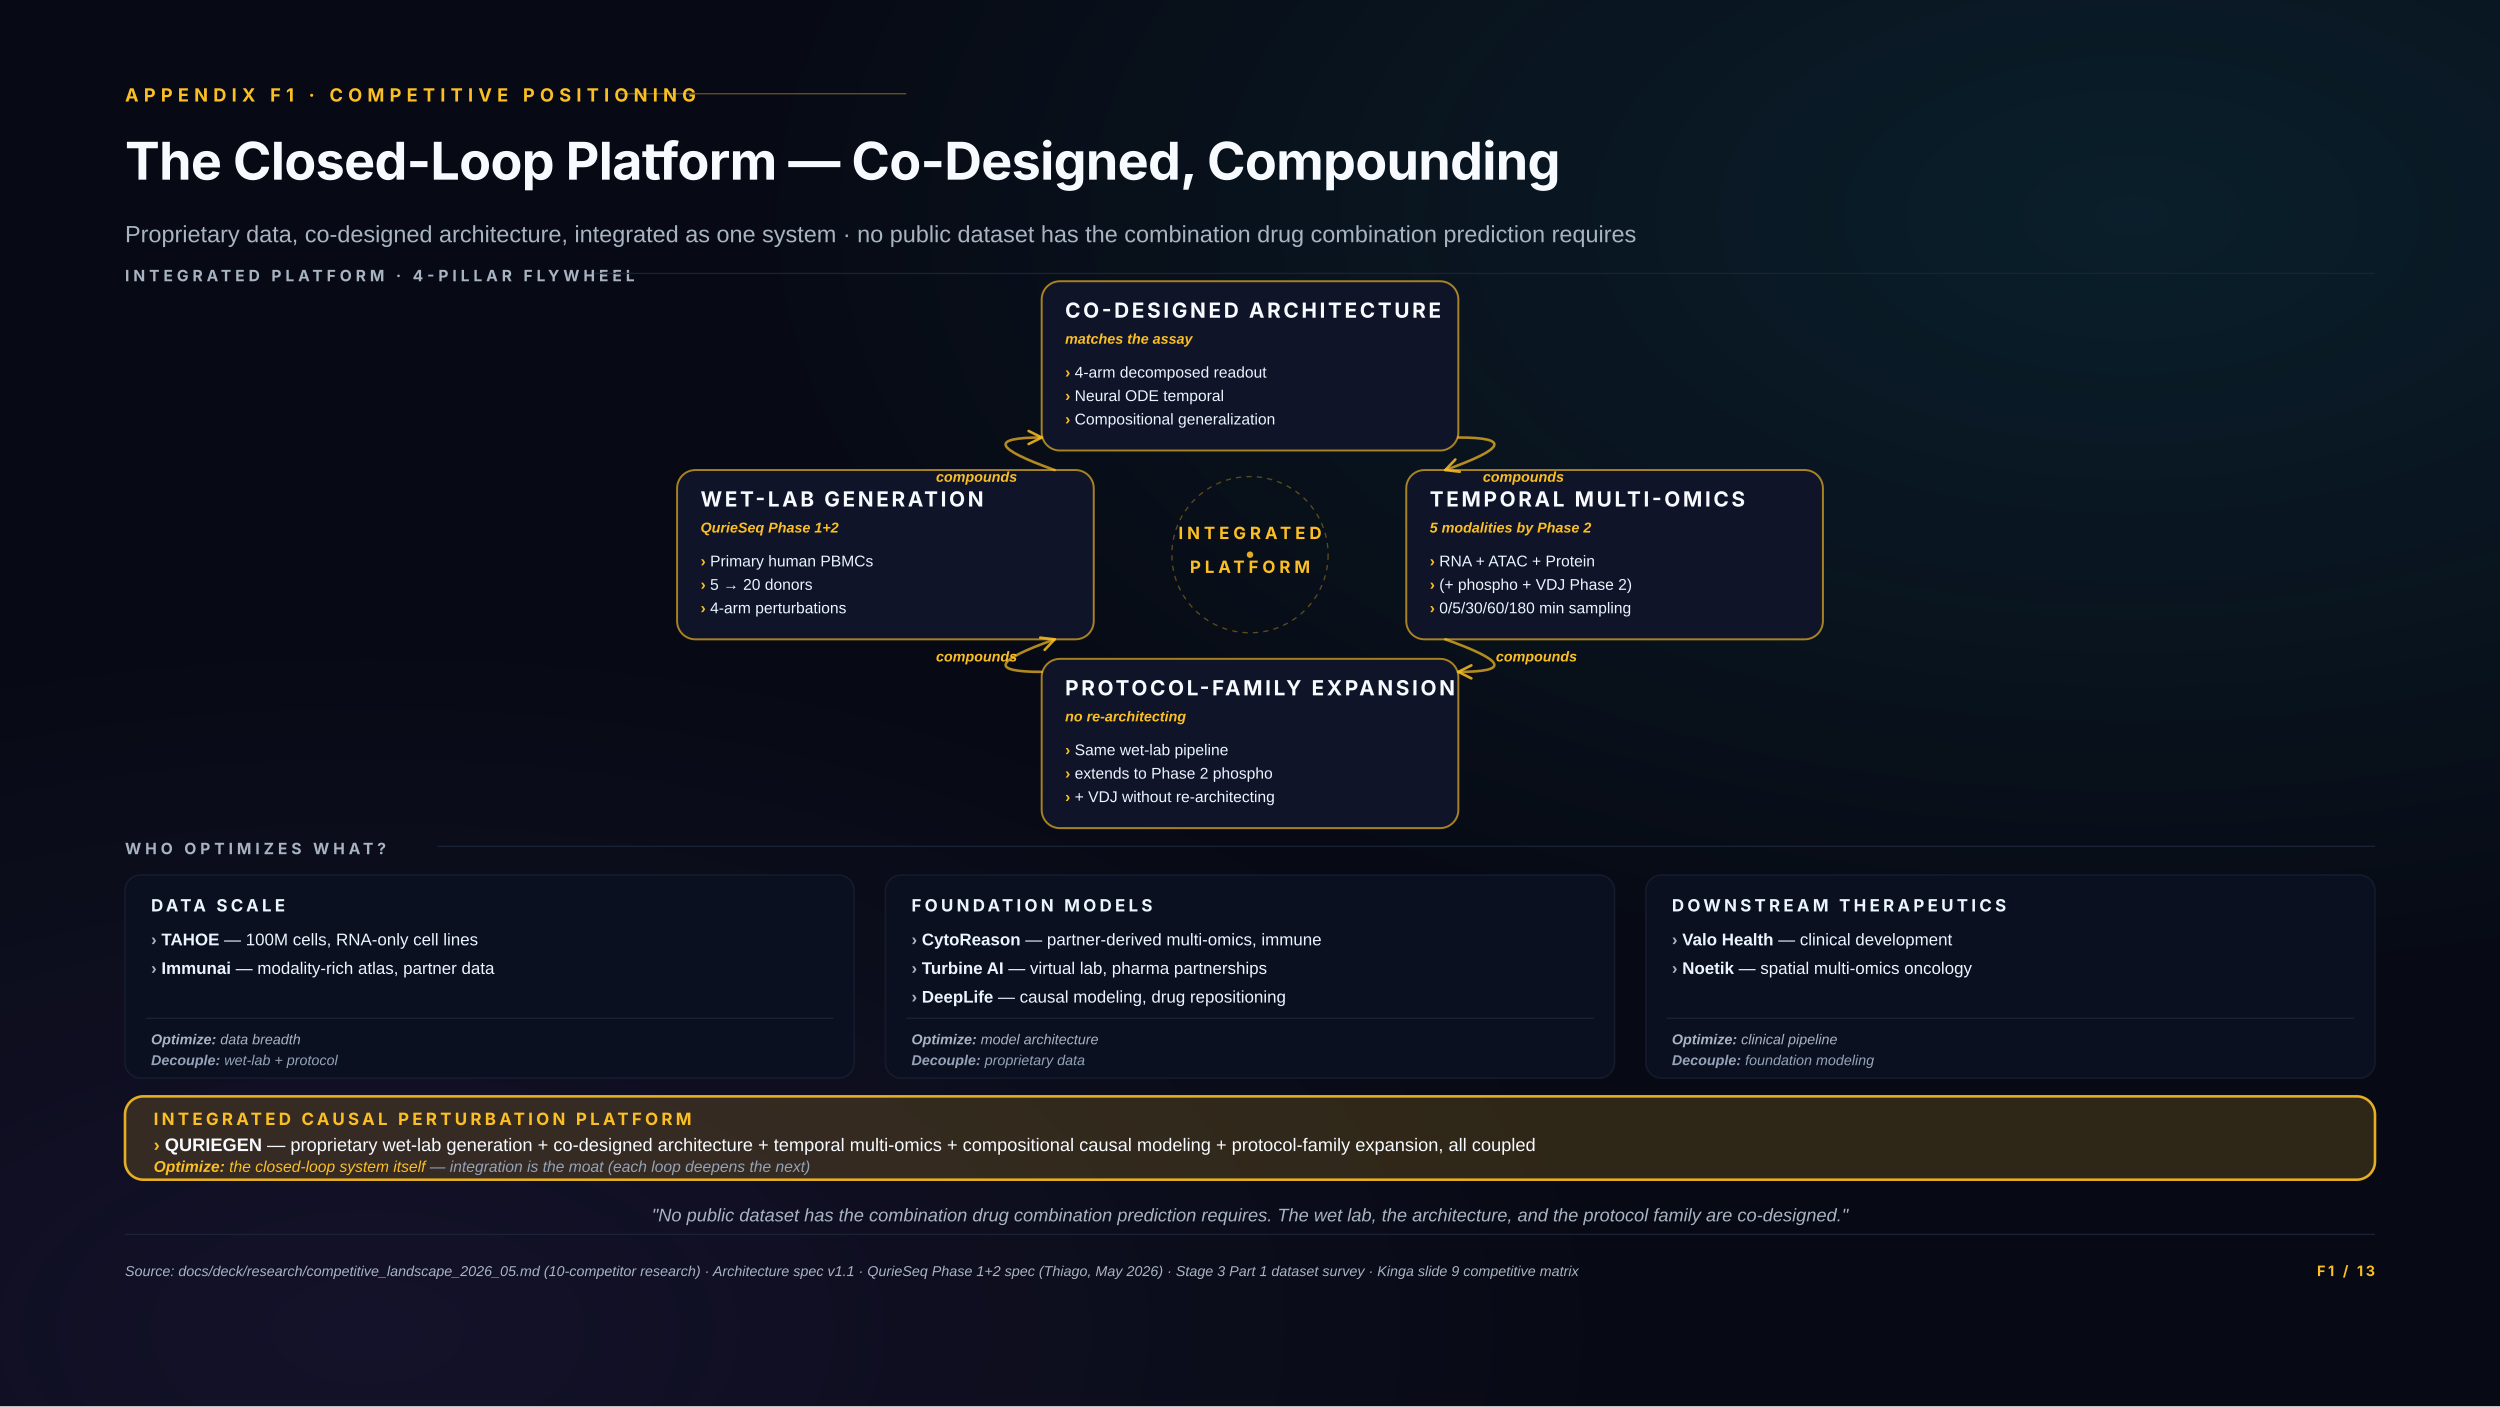
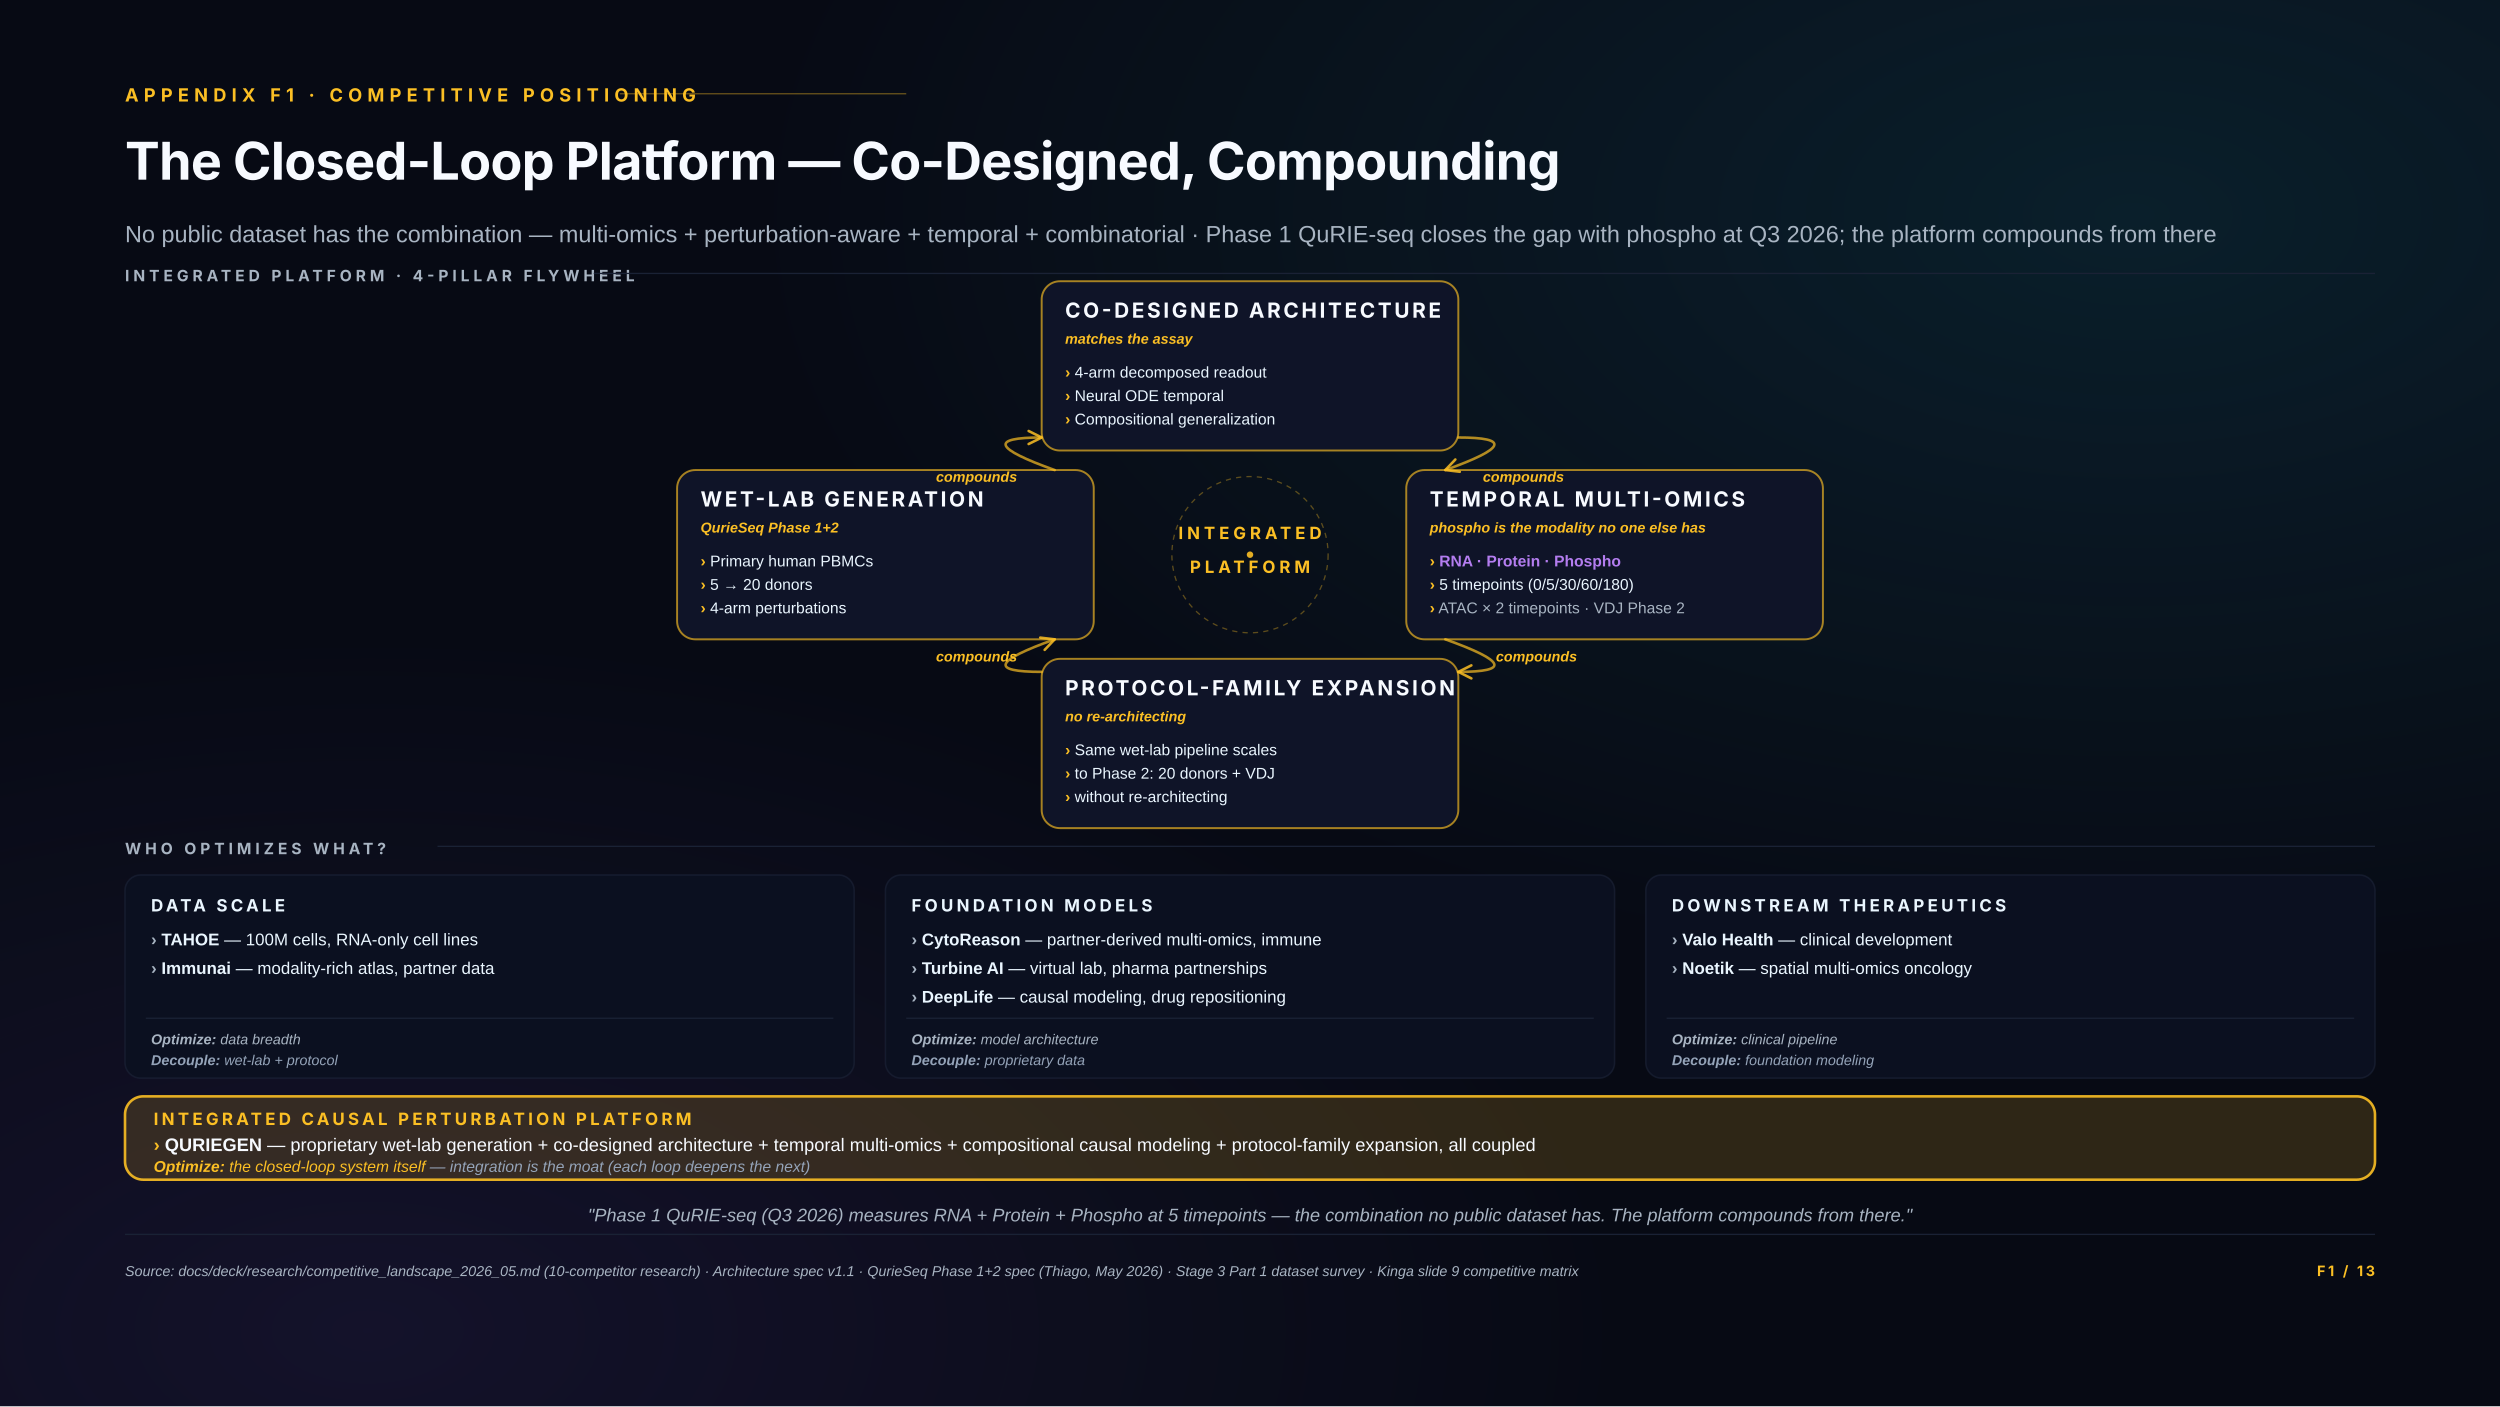
<svg xmlns="http://www.w3.org/2000/svg" viewBox="0 0 1920 1080" width="1920" height="1080" role="img" aria-label="AIVC F1 — integrated platform flywheel + competitor archetypes">
  <rect width="1920" height="1080" fill="#070A14" />
  <defs>
    <radialGradient id="glow1" cx="0.85" cy="0.15" r="0.55">
      <stop offset="0%" stop-color="#26DDF9" stop-opacity="0.10" />
      <stop offset="100%" stop-color="#26DDF9" stop-opacity="0" />
    </radialGradient>
    <radialGradient id="glow2" cx="0.15" cy="0.95" r="0.5">
      <stop offset="0%" stop-color="#8B5CF6" stop-opacity="0.10" />
      <stop offset="100%" stop-color="#8B5CF6" stop-opacity="0" />
    </radialGradient>
  </defs>
  <rect width="1920" height="1080" fill="url(#glow1)" />
  <rect width="1920" height="1080" fill="url(#glow2)" />
  <text x="96" y="78" fill="#FBBF24" font-family="Inter, -apple-system, 'Helvetica Neue', Arial, sans-serif" font-size="14" font-weight="700" letter-spacing="4">APPENDIX F1 · COMPETITIVE POSITIONING</text>
  <line x1="476" y1="72" x2="696" y2="72" stroke="#FBBF24" stroke-opacity="0.4" stroke-width="1" />
  <text x="96" y="138" fill="#F7FAFF" font-family="Inter, -apple-system, 'Helvetica Neue', Arial, sans-serif" font-size="40" font-weight="700" letter-spacing="-0.5">The Closed-Loop Platform — Co-Designed, Compounding</text>
-   <text x="96" y="186" fill="#A8B4C2" font-family="Arial, Inter, 'Helvetica Neue', sans-serif" font-size="18" font-weight="400">Proprietary data, co-designed architecture, integrated as one system · no public dataset has the combination drug combination prediction requires</text>
+   <text x="96" y="186" fill="#A8B4C2" font-family="Arial, Inter, 'Helvetica Neue', sans-serif" font-size="18" font-weight="400">No public dataset has the combination — multi-omics + perturbation-aware + temporal + combinatorial · Phase 1 QuRIE-seq closes the gap with phospho at Q3 2026; the platform compounds from there</text>
  <text x="96" y="216" fill="#A8B4C2" font-family="Inter, -apple-system, 'Helvetica Neue', Arial, sans-serif" font-size="12" font-weight="700" letter-spacing="3">INTEGRATED PLATFORM · 4-PILLAR FLYWHEEL</text>
  <line x1="456" y1="210" x2="1824" y2="210" stroke="#1A2235" stroke-width="1" />
  <rect x="800" y="216" width="320" height="130" rx="14" fill="#0F1428" stroke="#FBBF24" stroke-width="1.5" stroke-opacity="0.65" />
  <text x="818" y="244" fill="#F7FAFF" font-family="Inter, -apple-system, 'Helvetica Neue', Arial, sans-serif" font-size="16" font-weight="700" letter-spacing="2">CO-DESIGNED ARCHITECTURE</text>
  <text x="818" y="264" fill="#FBBF24" font-family="Arial, Inter, 'Helvetica Neue', sans-serif" font-size="11" font-style="italic" font-weight="600">matches the assay</text>
  <text x="818" y="290" fill="#EAF6FF" font-family="Arial, Inter, 'Helvetica Neue', sans-serif" font-size="12" font-weight="400">
    <tspan fill="#FBBF24" font-weight="700">›</tspan>  4-arm decomposed readout</text>
  <text x="818" y="308" fill="#EAF6FF" font-family="Arial, Inter, 'Helvetica Neue', sans-serif" font-size="12" font-weight="400">
    <tspan fill="#FBBF24" font-weight="700">›</tspan>  Neural ODE temporal</text>
  <text x="818" y="326" fill="#EAF6FF" font-family="Arial, Inter, 'Helvetica Neue', sans-serif" font-size="12" font-weight="400">
    <tspan fill="#FBBF24" font-weight="700">›</tspan>  Compositional generalization</text>
  <rect x="1080" y="361" width="320" height="130" rx="14" fill="#0F1428" stroke="#FBBF24" stroke-width="1.5" stroke-opacity="0.65" />
  <text x="1098" y="389" fill="#F7FAFF" font-family="Inter, -apple-system, 'Helvetica Neue', Arial, sans-serif" font-size="16" font-weight="700" letter-spacing="2">TEMPORAL MULTI-OMICS</text>
-   <text x="1098" y="409" fill="#FBBF24" font-family="Arial, Inter, 'Helvetica Neue', sans-serif" font-size="11" font-style="italic" font-weight="600">5 modalities by Phase 2</text>
-   <text x="1098" y="435" fill="#EAF6FF" font-family="Arial, Inter, 'Helvetica Neue', sans-serif" font-size="12" font-weight="400">
-     <tspan fill="#FBBF24" font-weight="700">›</tspan>  RNA + ATAC + Protein</text>
+   <text x="1098" y="409" fill="#FBBF24" font-family="Arial, Inter, 'Helvetica Neue', sans-serif" font-size="11" font-style="italic" font-weight="600">phospho is the modality no one else has</text>
+   <text x="1098" y="435" fill="#B47DF0" font-family="Arial, Inter, 'Helvetica Neue', sans-serif" font-size="12" font-weight="700">
+     <tspan fill="#FBBF24" font-weight="700">›</tspan>  RNA · Protein · Phospho</text>
  <text x="1098" y="453" fill="#EAF6FF" font-family="Arial, Inter, 'Helvetica Neue', sans-serif" font-size="12" font-weight="400">
-     <tspan fill="#FBBF24" font-weight="700">›</tspan>  (+ phospho + VDJ Phase 2)</text>
-   <text x="1098" y="471" fill="#EAF6FF" font-family="Arial, Inter, 'Helvetica Neue', sans-serif" font-size="12" font-weight="400">
-     <tspan fill="#FBBF24" font-weight="700">›</tspan>  0/5/30/60/180 min sampling</text>
+     <tspan fill="#FBBF24" font-weight="700">›</tspan>  5 timepoints (0/5/30/60/180)</text>
+   <text x="1098" y="471" fill="#A8B4C2" font-family="Arial, Inter, 'Helvetica Neue', sans-serif" font-size="12" font-weight="400">
+     <tspan fill="#FBBF24" font-weight="700">›</tspan>  ATAC × 2 timepoints · VDJ Phase 2</text>
  <rect x="800" y="506" width="320" height="130" rx="14" fill="#0F1428" stroke="#FBBF24" stroke-width="1.5" stroke-opacity="0.65" />
  <text x="818" y="534" fill="#F7FAFF" font-family="Inter, -apple-system, 'Helvetica Neue', Arial, sans-serif" font-size="16" font-weight="700" letter-spacing="2">PROTOCOL-FAMILY EXPANSION</text>
  <text x="818" y="554" fill="#FBBF24" font-family="Arial, Inter, 'Helvetica Neue', sans-serif" font-size="11" font-style="italic" font-weight="600">no re-architecting</text>
  <text x="818" y="580" fill="#EAF6FF" font-family="Arial, Inter, 'Helvetica Neue', sans-serif" font-size="12" font-weight="400">
-     <tspan fill="#FBBF24" font-weight="700">›</tspan>  Same wet-lab pipeline</text>
+     <tspan fill="#FBBF24" font-weight="700">›</tspan>  Same wet-lab pipeline scales</text>
  <text x="818" y="598" fill="#EAF6FF" font-family="Arial, Inter, 'Helvetica Neue', sans-serif" font-size="12" font-weight="400">
-     <tspan fill="#FBBF24" font-weight="700">›</tspan>  extends to Phase 2 phospho</text>
+     <tspan fill="#FBBF24" font-weight="700">›</tspan>  to Phase 2: 20 donors + VDJ</text>
  <text x="818" y="616" fill="#EAF6FF" font-family="Arial, Inter, 'Helvetica Neue', sans-serif" font-size="12" font-weight="400">
-     <tspan fill="#FBBF24" font-weight="700">›</tspan>  + VDJ without re-architecting</text>
+     <tspan fill="#FBBF24" font-weight="700">›</tspan>  without re-architecting</text>
  <rect x="520" y="361" width="320" height="130" rx="14" fill="#0F1428" stroke="#FBBF24" stroke-width="1.5" stroke-opacity="0.65" />
  <text x="538" y="389" fill="#F7FAFF" font-family="Inter, -apple-system, 'Helvetica Neue', Arial, sans-serif" font-size="16" font-weight="700" letter-spacing="2">WET-LAB GENERATION</text>
  <text x="538" y="409" fill="#FBBF24" font-family="Arial, Inter, 'Helvetica Neue', sans-serif" font-size="11" font-style="italic" font-weight="600">QurieSeq Phase 1+2</text>
  <text x="538" y="435" fill="#EAF6FF" font-family="Arial, Inter, 'Helvetica Neue', sans-serif" font-size="12" font-weight="400">
    <tspan fill="#FBBF24" font-weight="700">›</tspan>  Primary human PBMCs</text>
  <text x="538" y="453" fill="#EAF6FF" font-family="Arial, Inter, 'Helvetica Neue', sans-serif" font-size="12" font-weight="400">
    <tspan fill="#FBBF24" font-weight="700">›</tspan>  5 → 20 donors</text>
  <text x="538" y="471" fill="#EAF6FF" font-family="Arial, Inter, 'Helvetica Neue', sans-serif" font-size="12" font-weight="400">
    <tspan fill="#FBBF24" font-weight="700">›</tspan>  4-arm perturbations</text>
  <text x="960" y="414" fill="#FBBF24" font-family="Inter, -apple-system, 'Helvetica Neue', Arial, sans-serif" font-size="13" font-weight="700" letter-spacing="3" text-anchor="middle">INTEGRATED</text>
  <text x="960" y="440" fill="#FBBF24" font-family="Inter, -apple-system, 'Helvetica Neue', Arial, sans-serif" font-size="13" font-weight="700" letter-spacing="3" text-anchor="middle">PLATFORM</text>
  <circle cx="960" cy="426" r="60" fill="none" stroke="#FBBF24" stroke-width="1" stroke-opacity="0.35" stroke-dasharray="4 4" />
  <circle cx="960" cy="426" r="2.5" fill="#FBBF24" fill-opacity="0.9" />
  <path d="M 1120 336 Q 1180 336 1110 361" fill="none" stroke="#FBBF24" stroke-width="2" stroke-opacity="0.7" stroke-linecap="round" />
  <path d="M 1117.7 352.9 L 1110 361 L 1121.1 362.3" fill="none" stroke="#FBBF24" stroke-width="2" stroke-opacity="0.85" stroke-linecap="round" stroke-linejoin="round" />
  <text x="1170" y="370" fill="#FBBF24" font-family="Arial, Inter, 'Helvetica Neue', sans-serif" font-size="11" font-style="italic" font-weight="600" text-anchor="middle">compounds</text>
  <path d="M 1110 491 Q 1180 516 1120 516" fill="none" stroke="#FBBF24" stroke-width="2" stroke-opacity="0.7" stroke-linecap="round" />
  <path d="M 1130.0 511.0 L 1120 516 L 1130.0 521.0" fill="none" stroke="#FBBF24" stroke-width="2" stroke-opacity="0.85" stroke-linecap="round" stroke-linejoin="round" />
  <text x="1180" y="508" fill="#FBBF24" font-family="Arial, Inter, 'Helvetica Neue', sans-serif" font-size="11" font-style="italic" font-weight="600" text-anchor="middle">compounds</text>
  <path d="M 800 516 Q 740 516 810 491" fill="none" stroke="#FBBF24" stroke-width="2" stroke-opacity="0.7" stroke-linecap="round" />
  <path d="M 802.3 499.1 L 810 491 L 798.9 489.7" fill="none" stroke="#FBBF24" stroke-width="2" stroke-opacity="0.85" stroke-linecap="round" stroke-linejoin="round" />
  <text x="750" y="508" fill="#FBBF24" font-family="Arial, Inter, 'Helvetica Neue', sans-serif" font-size="11" font-style="italic" font-weight="600" text-anchor="middle">compounds</text>
  <path d="M 810 361 Q 740 336 800 336" fill="none" stroke="#FBBF24" stroke-width="2" stroke-opacity="0.7" stroke-linecap="round" />
  <path d="M 790.0 341.0 L 800 336 L 790.0 331.0" fill="none" stroke="#FBBF24" stroke-width="2" stroke-opacity="0.85" stroke-linecap="round" stroke-linejoin="round" />
  <text x="750" y="370" fill="#FBBF24" font-family="Arial, Inter, 'Helvetica Neue', sans-serif" font-size="11" font-style="italic" font-weight="600" text-anchor="middle">compounds</text>
  <text x="96" y="656" fill="#A8B4C2" font-family="Inter, -apple-system, 'Helvetica Neue', Arial, sans-serif" font-size="12" font-weight="700" letter-spacing="3">WHO OPTIMIZES WHAT?</text>
  <line x1="336" y1="650" x2="1824" y2="650" stroke="#1A2235" stroke-width="1" />
  <rect x="96" y="672" width="560" height="156" rx="12" fill="#0B1020" stroke="#1A2235" stroke-width="1.2" stroke-opacity="0.7" />
  <text x="116" y="700" fill="#EAF6FF" font-family="Inter, -apple-system, 'Helvetica Neue', Arial, sans-serif" font-size="13" font-weight="700" letter-spacing="2.5">DATA SCALE</text>
  <text x="116" y="726" fill="#EAF6FF" font-family="Arial, Inter, 'Helvetica Neue', sans-serif" font-size="13" font-weight="400">
    <tspan fill="#A8B4C2" font-weight="700">›</tspan>
    <tspan font-weight="700">TAHOE</tspan> — 100M cells, RNA-only cell lines</text>
  <text x="116" y="748" fill="#EAF6FF" font-family="Arial, Inter, 'Helvetica Neue', sans-serif" font-size="13" font-weight="400">
    <tspan fill="#A8B4C2" font-weight="700">›</tspan>
    <tspan font-weight="700">Immunai</tspan> — modality-rich atlas, partner data</text>
  <line x1="112" y1="782" x2="640" y2="782" stroke="#1A2235" stroke-width="1" />
  <text x="116" y="802" fill="#A8B4C2" font-family="Arial, Inter, 'Helvetica Neue', sans-serif" font-size="11" font-style="italic">
    <tspan font-weight="700">Optimize:</tspan> data breadth</text>
  <text x="116" y="818" fill="#94A3B8" font-family="Arial, Inter, 'Helvetica Neue', sans-serif" font-size="11" font-style="italic">
    <tspan font-weight="700">Decouple:</tspan> wet-lab + protocol</text>
  <rect x="680" y="672" width="560" height="156" rx="12" fill="#0B1020" stroke="#1A2235" stroke-width="1.2" stroke-opacity="0.7" />
  <text x="700" y="700" fill="#EAF6FF" font-family="Inter, -apple-system, 'Helvetica Neue', Arial, sans-serif" font-size="13" font-weight="700" letter-spacing="2.5">FOUNDATION MODELS</text>
  <text x="700" y="726" fill="#EAF6FF" font-family="Arial, Inter, 'Helvetica Neue', sans-serif" font-size="13" font-weight="400">
    <tspan fill="#A8B4C2" font-weight="700">›</tspan>
    <tspan font-weight="700">CytoReason</tspan> — partner-derived multi-omics, immune</text>
  <text x="700" y="748" fill="#EAF6FF" font-family="Arial, Inter, 'Helvetica Neue', sans-serif" font-size="13" font-weight="400">
    <tspan fill="#A8B4C2" font-weight="700">›</tspan>
    <tspan font-weight="700">Turbine AI</tspan> — virtual lab, pharma partnerships</text>
  <text x="700" y="770" fill="#EAF6FF" font-family="Arial, Inter, 'Helvetica Neue', sans-serif" font-size="13" font-weight="400">
    <tspan fill="#A8B4C2" font-weight="700">›</tspan>
    <tspan font-weight="700">DeepLife</tspan> — causal modeling, drug repositioning</text>
  <line x1="696" y1="782" x2="1224" y2="782" stroke="#1A2235" stroke-width="1" />
  <text x="700" y="802" fill="#A8B4C2" font-family="Arial, Inter, 'Helvetica Neue', sans-serif" font-size="11" font-style="italic">
    <tspan font-weight="700">Optimize:</tspan> model architecture</text>
  <text x="700" y="818" fill="#94A3B8" font-family="Arial, Inter, 'Helvetica Neue', sans-serif" font-size="11" font-style="italic">
    <tspan font-weight="700">Decouple:</tspan> proprietary data</text>
  <rect x="1264" y="672" width="560" height="156" rx="12" fill="#0B1020" stroke="#1A2235" stroke-width="1.2" stroke-opacity="0.7" />
  <text x="1284" y="700" fill="#EAF6FF" font-family="Inter, -apple-system, 'Helvetica Neue', Arial, sans-serif" font-size="13" font-weight="700" letter-spacing="2.5">DOWNSTREAM THERAPEUTICS</text>
  <text x="1284" y="726" fill="#EAF6FF" font-family="Arial, Inter, 'Helvetica Neue', sans-serif" font-size="13" font-weight="400">
    <tspan fill="#A8B4C2" font-weight="700">›</tspan>
    <tspan font-weight="700">Valo Health</tspan> — clinical development</text>
  <text x="1284" y="748" fill="#EAF6FF" font-family="Arial, Inter, 'Helvetica Neue', sans-serif" font-size="13" font-weight="400">
    <tspan fill="#A8B4C2" font-weight="700">›</tspan>
    <tspan font-weight="700">Noetik</tspan> — spatial multi-omics oncology</text>
  <line x1="1280" y1="782" x2="1808" y2="782" stroke="#1A2235" stroke-width="1" />
  <text x="1284" y="802" fill="#A8B4C2" font-family="Arial, Inter, 'Helvetica Neue', sans-serif" font-size="11" font-style="italic">
    <tspan font-weight="700">Optimize:</tspan> clinical pipeline</text>
  <text x="1284" y="818" fill="#94A3B8" font-family="Arial, Inter, 'Helvetica Neue', sans-serif" font-size="11" font-style="italic">
    <tspan font-weight="700">Decouple:</tspan> foundation modeling</text>
  <rect x="96" y="842" width="1728" height="64" rx="14" fill="#FBBF24" fill-opacity="0.16" stroke="#FBBF24" stroke-width="2" stroke-opacity="0.9" />
  <text x="118" y="864" fill="#FBBF24" font-family="Inter, -apple-system, 'Helvetica Neue', Arial, sans-serif" font-size="13" font-weight="700" letter-spacing="2.5">INTEGRATED CAUSAL PERTURBATION PLATFORM</text>
  <text x="118" y="884" fill="#F7FAFF" font-family="Arial, Inter, 'Helvetica Neue', sans-serif" font-size="14" font-weight="400">
    <tspan fill="#FBBF24" font-weight="700">›</tspan>
    <tspan font-weight="700">QURIEGEN</tspan> — proprietary wet-lab generation + co-designed architecture + temporal multi-omics + compositional causal modeling + protocol-family expansion, all coupled</text>
  <text x="118" y="900" fill="#FBBF24" font-family="Arial, Inter, 'Helvetica Neue', sans-serif" font-size="12" font-style="italic">
    <tspan font-weight="700">Optimize:</tspan> the closed-loop system itself <tspan fill="#94A3B8">— integration is the moat (each loop deepens the next)</tspan>
  </text>
-   <text x="960" y="938" fill="#A8B4C2" font-family="Arial, Inter, 'Helvetica Neue', sans-serif" font-size="14" font-style="italic" text-anchor="middle">"No public dataset has the combination drug combination prediction requires. The wet lab, the architecture, and the protocol family are co-designed."</text>
+   <text x="960" y="938" fill="#A8B4C2" font-family="Arial, Inter, 'Helvetica Neue', sans-serif" font-size="14" font-style="italic" text-anchor="middle">"Phase 1 QuRIE-seq (Q3 2026) measures RNA + Protein + Phospho at 5 timepoints — the combination no public dataset has. The platform compounds from there."</text>
  <line x1="96" y1="948" x2="1824" y2="948" stroke="#1A2235" stroke-width="1" />
  <text x="96" y="980" fill="#A8B4C2" font-family="Arial, Inter, 'Helvetica Neue', sans-serif" font-size="11" font-weight="400" font-style="italic">Source: docs/deck/research/competitive_landscape_2026_05.md (10-competitor research) · Architecture spec v1.1 · QurieSeq Phase 1+2 spec (Thiago, May 2026) · Stage 3 Part 1 dataset survey · Kinga slide 9 competitive matrix</text>
  <text x="1824" y="980" fill="#FBBF24" font-family="Inter, -apple-system, 'Helvetica Neue', Arial, sans-serif" font-size="11" font-weight="700" letter-spacing="2" text-anchor="end">F1 / 13</text>
</svg>
